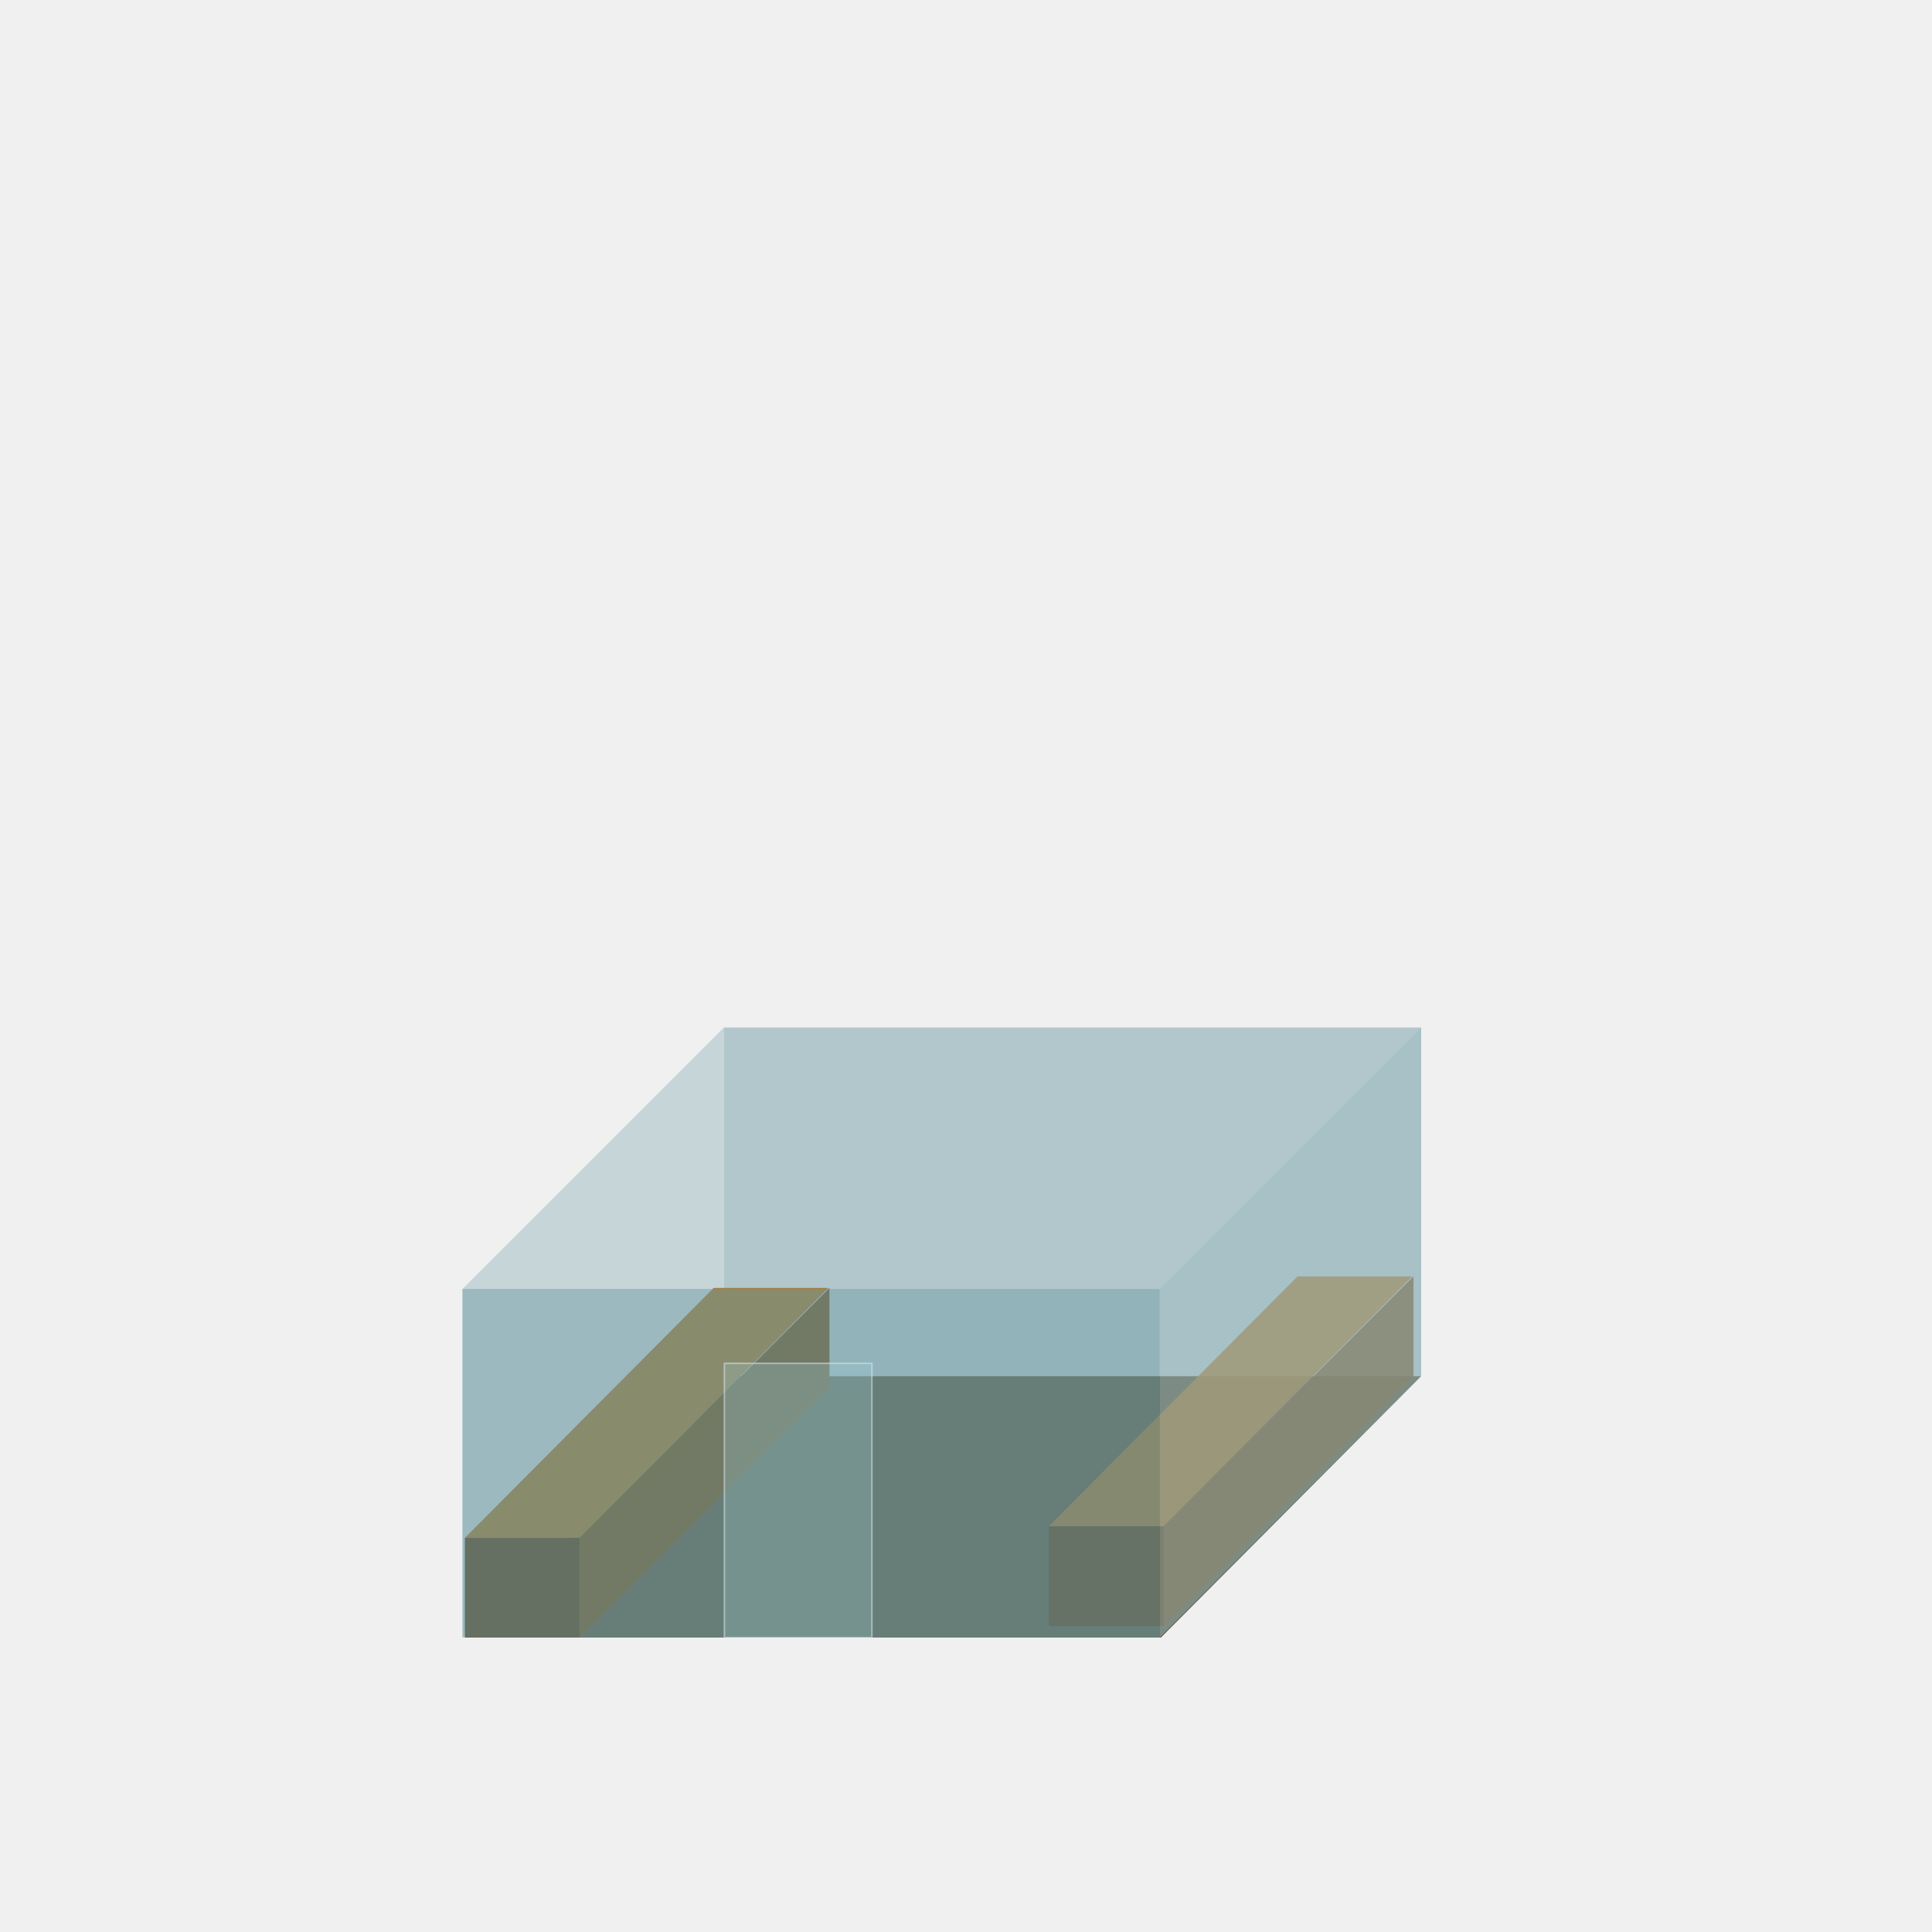
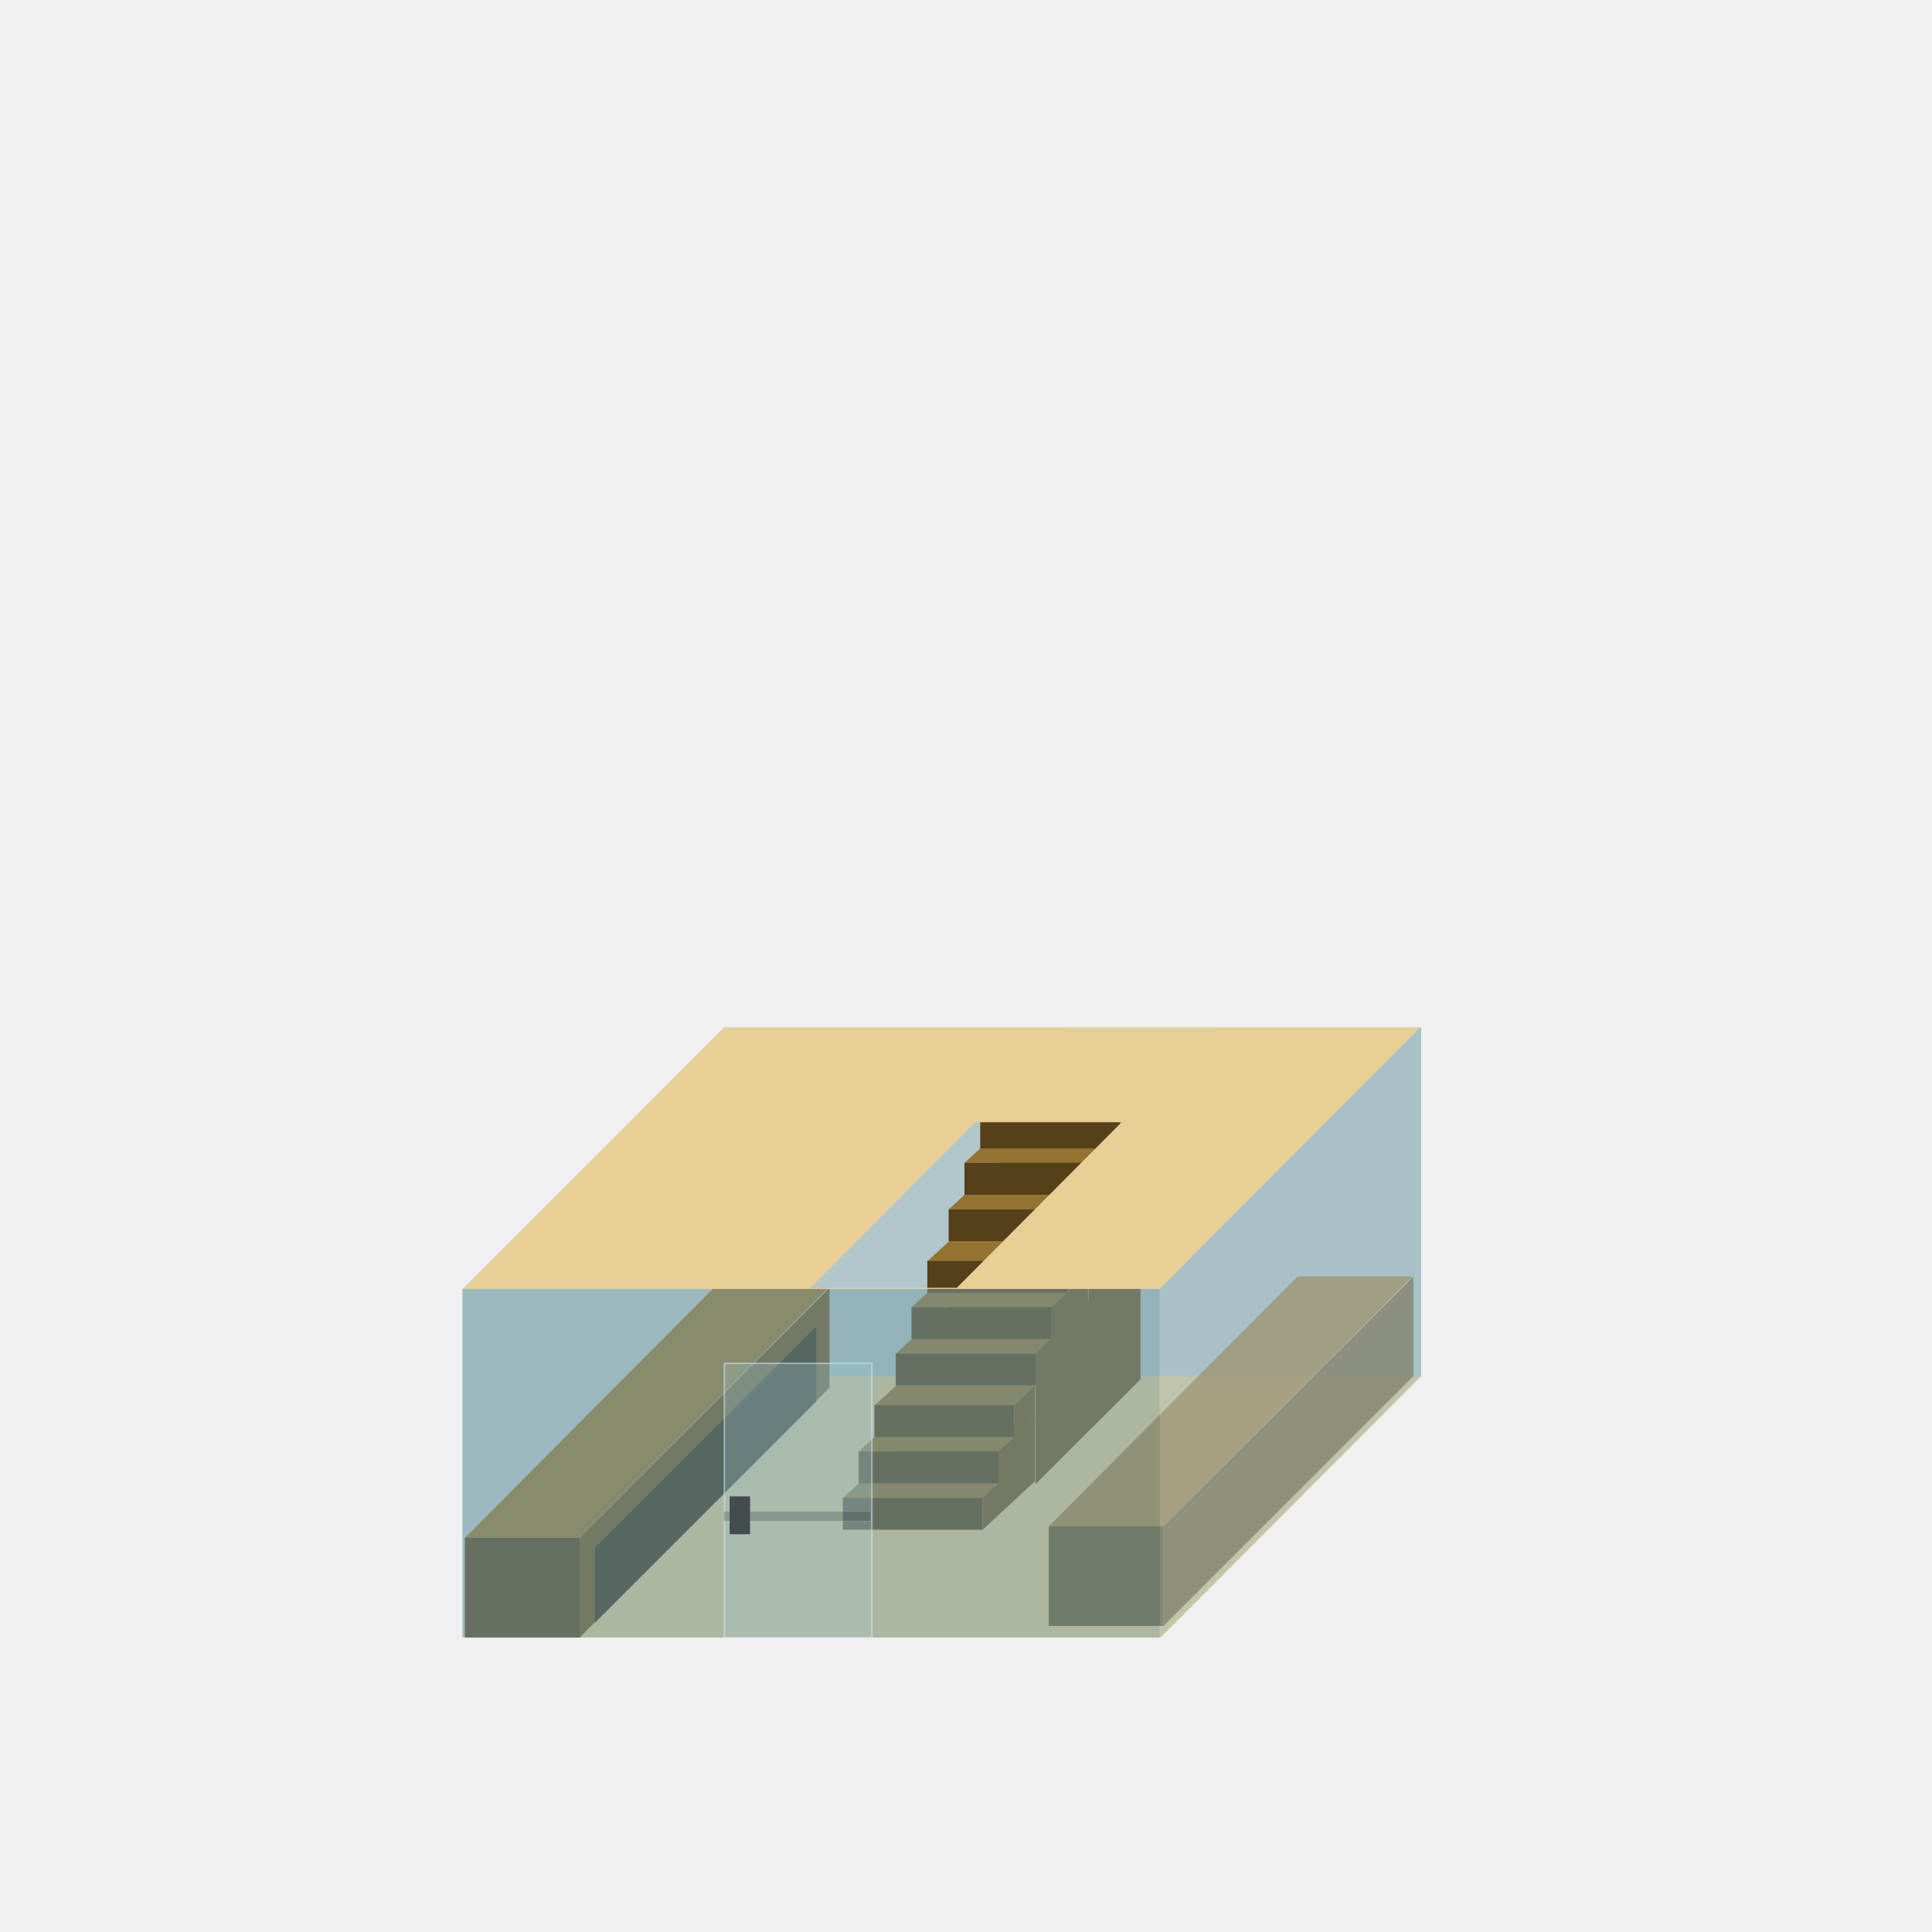
<svg xmlns="http://www.w3.org/2000/svg" id="svg8" width="500" height="500" version="1.1" viewBox="0 0 500 500">
  <g id="g5153" transform="translate(73.049 -340.75)">
-     <rect id="rect4579-5-3-2-0-9" transform="matrix(1 0 -.70549 .70872 0 0)" x="808.32" y="983.3" width="180.13" height="95.472" fill="#3f4126" fill-opacity=".846" />
+     <rect id="rect4579-5-3-2-0-9" transform="matrix(1 0 -.70549 .70872 0 0)" x="808.32" y="983.3" width="180.13" height="95.472" fill="#e7cf96" />
    <rect id="rect4579-5-3-9" x="114.31" y="606.67" width="180.43" height="90.217" fill="#749fa8" fill-opacity=".51" />
    <rect id="rect4579-5-5-6" transform="matrix(.70711 -.70711 0 1 0 0)" x="65.965" y="720.98" width="95.69" height="90.217" fill="#9dbbc1" fill-opacity=".51" />
-     <g id="g7696" transform="translate(-52.746 189.41)" fill-opacity=".847">
-       <rect id="rect4579-5-5-4-0" transform="matrix(.70711 -.70711 0 1 0 0)" x="397.14" y="827.16" width="91.453" height="25.798" fill="#705321" />
-       <rect id="rect4579-5-3-6" x="251.13" y="546.34" width="29.691" height="25.798" fill="#564019" stroke-width=".217" />
-       <rect id="rect4579-5-3-2-0-9-1" transform="matrix(1 0 -.70549 .70872 0 0)" x="794.98" y="679.64" width="29.691" height="91.245" fill="#a0772f" />
+     <g id="g21275" fill-opacity=".847">
+       <rect id="rect4579-5-5-4-0" transform="matrix(.70711 -.70711 0 1 0 0)" x="322.55" y="963.83" width="91.453" height="25.798" fill="#705321" />
+       <rect id="rect4579-5-3-6" x="198.38" y="735.75" width="29.691" height="25.798" fill="#564019" stroke-width=".217" />
+       <rect id="rect4579-5-3-2-0-9-1" transform="matrix(1 0 -.70549 .70872 0 0)" x="930.78" y="946.9" width="29.691" height="91.245" fill="#a0772f" />
    </g>
    <rect id="rect4579-5-5-4" transform="matrix(.70711 -.70711 0 1 0 0)" x="321.14" y="901.41" width="95.69" height="90.217" fill="#9dbbc1" fill-opacity=".51" />
-     <g id="g7696-9" transform="translate(-68.158 -71.626)">
-       <g id="g7725" transform="translate(-135.72 264.04)">
-         <rect id="rect4579-5-5-4-0-0" transform="matrix(.70711 -.70711 0 1 0 0)" x="397.14" y="827.16" width="91.453" height="25.798" fill="#705321" />
-         <rect id="rect4579-5-3-6-6" x="251.13" y="546.34" width="29.691" height="25.798" fill="#564019" stroke-width=".217" />
-         <rect id="rect4579-5-3-2-0-9-1-0" transform="matrix(1 0 -.70549 .70872 0 0)" x="794.98" y="679.64" width="29.691" height="91.245" fill="#a0772f" />
+     <g id="g21282">
+       <rect id="rect4579-5-5-4-0-0" transform="matrix(.70711 -.70711 0 1 0 0)" x="108.82" y="815.7" width="91.453" height="25.798" fill="#705321" />
+       <rect id="rect4579-5-5-4-0-0-2" transform="matrix(.70711 -.70711 0 1 0 0)" x="114.44" y="822.22" width="80.964" height="19.406" fill="#372a15" />
+       <rect id="rect4579-5-3-6-6" x="47.257" y="738.75" width="29.691" height="25.798" fill="#564019" stroke-width=".217" />
+       <rect id="rect4579-5-3-2-0-9-1-0" transform="matrix(1 0 -.70549 .70872 0 0)" x="782.64" y="951.13" width="29.691" height="91.245" fill="#a0772f" />
+     </g>
+     <g id="g9604" transform="translate(0 4.4943)">
+       <rect id="rect4579-5-3-2-0-9-4-2-3-4-2" transform="matrix(1 0 -.7366 .67633 0 0)" x="933.54" y="1052" width="36.128" height="18.339" fill="#93702d" fill-opacity=".976" stroke-width=".196" />
+       <rect id="rect4579-5-5-2-16-3" transform="matrix(.73279 -.68046 0 1 0 0)" x="247.37" y="892.2" width="18.519" height="8.269" fill="#705321" stroke-width=".188" />
+       <rect id="rect4579-5-2-9-6" x="145.08" y="723.88" width="36.188" height="8.269" fill="#564019" stroke-width=".192" />
+       <rect id="rect4579-5-3-2-0-9-4-2-3-4" transform="matrix(1 0 -.7366 .67633 0 0)" x="924.54" y="1041.3" width="36.152" height="11.276" fill="#93702d" fill-opacity=".976" stroke-width=".196" />
+       <rect id="rect4579-5-5-2-16" transform="matrix(.73279 -.68046 0 1 0 0)" x="252.94" y="884" width="12.946" height="8.209" fill="#705321" stroke-width=".188" />
+       <rect id="rect4579-5-2-9" x="149.16" y="711.88" width="36.188" height="8.269" fill="#564019" stroke-width=".192" />
+       <rect id="rect4579-5-3-2-0-9-4-2-3-4-1" transform="matrix(1 0 -.7366 .67633 0 0)" x="915.65" y="1027.3" width="36.041" height="7.497" fill="#93702d" fill-opacity=".976" stroke-width=".196" />
+       <rect id="rect4579-5-5-2-16-4" transform="matrix(.73279 -.68046 0 1 0 0)" x="258.52" y="875.79" width="7.372" height="8.209" fill="#705321" stroke-width=".188" />
+       <rect id="rect4579-5-2-9-2" x="153.25" y="699.88" width="36.188" height="8.269" fill="#564019" stroke-width=".192" />
+       <rect id="rect4579-5-3-2-0-9-4-2-3-4-2-2" transform="matrix(1 0 -.7366 .67633 0 0)" x="906.56" y="996.75" width="36.128" height="18.339" fill="#93702d" fill-opacity=".976" stroke-width=".196" />
+       <rect id="rect4579-5-5-2-16-3-1" transform="matrix(.73279 -.68046 0 1 0 0)" x="266.05" y="867.57" width="18.519" height="8.269" fill="#646464" stroke-width=".188" />
+       <rect id="rect4579-5-2-9-6-8" x="158.77" y="686.54" width="36.188" height="8.269" fill="#564019" stroke-width=".192" />
+       <rect id="rect4579-5-3-2-0-9-4-2-3-4-0" transform="matrix(1 0 -.7366 .67633 0 0)" x="897.55" y="986.07" width="36.152" height="11.276" fill="#93702d" fill-opacity=".976" stroke-width=".196" />
+       <rect id="rect4579-5-5-2-16-5" transform="matrix(.73279 -.68046 0 1 0 0)" x="271.63" y="859.36" width="12.946" height="8.209" fill="#705321" stroke-width=".188" />
+       <rect id="rect4579-5-2-9-62" x="162.85" y="674.54" width="36.188" height="8.269" fill="#564019" stroke-width=".192" />
+       <rect id="rect4579-5-3-2-0-9-4-2-3-4-1-9" transform="matrix(1 0 -.7366 .67633 0 0)" x="888.67" y="972.11" width="36.041" height="7.497" fill="#93702d" fill-opacity=".976" stroke-width=".196" />
+       <rect id="rect4579-5-5-2-16-4-8" transform="matrix(.73279 -.68046 0 1 0 0)" x="277.2" y="851.16" width="7.372" height="8.209" fill="#646464" stroke-width=".188" />
+       <rect id="rect4579-5-2-9-2-6" x="166.94" y="662.53" width="36.188" height="8.269" fill="#564019" stroke-width=".192" />
+       <rect id="rect4579-5-3-2-0-9-4-2-3-4-2-29" transform="matrix(1 0 -.7366 .67633 0 0)" x="879.58" y="941.53" width="36.128" height="18.339" fill="#93702d" fill-opacity=".976" stroke-width=".196" />
+       <rect id="rect4579-5-5-2-16-3-8" transform="matrix(.73279 -.68046 0 1 0 0)" x="284.74" y="842.94" width="18.519" height="8.269" fill="#646464" stroke-width=".188" />
+       <rect id="rect4579-5-2-9-6-86" x="172.46" y="649.19" width="36.188" height="8.269" fill="#564019" stroke-width=".192" />
+       <rect id="rect4579-5-3-2-0-9-4-2-3-4-4" transform="matrix(1 0 -.7366 .67633 0 0)" x="870.57" y="930.86" width="36.152" height="11.276" fill="#93702d" fill-opacity=".976" stroke-width=".196" />
+       <rect id="rect4579-5-5-2-16-9" transform="matrix(.73279 -.68046 0 1 0 0)" x="290.31" y="834.73" width="12.946" height="8.209" fill="#646464" stroke-width=".188" />
+       <rect id="rect4579-5-2-9-4" x="176.55" y="637.19" width="36.188" height="8.269" fill="#564019" stroke-width=".192" />
+       <rect id="rect4579-5-3-2-0-9-4-2-3-4-1-4" transform="matrix(1 0 -.7366 .67633 0 0)" x="861.69" y="916.9" width="36.041" height="7.497" fill="#fff" stroke-width=".196" />
+       <rect id="rect4579-5-5-2-16-4-1" transform="matrix(.73279 -.68046 0 1 0 0)" x="295.88" y="826.52" width="7.372" height="8.209" fill="#646464" stroke-width=".188" />
+       <g id="g21313">
+         <rect id="rect4579-5-2-9-2-7" x="180.63" y="625.19" width="36.188" height="8.269" fill="#564019" stroke-width=".192" />
+         <rect id="rect4579-5-5-4-1" transform="matrix(-.70711 .70711 0 -1 0 0)" x="-314.03" y="-915.29" width="38.318" height="33.797" fill="#705321" />
+         <rect id="rect4579-5-5-4-1-3" transform="matrix(-.70711 .70711 0 -1 0 0)" x="-314.03" y="-915.29" width="18.956" height="49.181" fill="#705321" />
      </g>
    </g>
    <rect id="rect4579-5-3" x="46.645" y="674.33" width="180.43" height="90.217" fill="#749fa8" fill-opacity=".51" />
+     <path id="rect4579-5-3-2-0-9-3" transform="translate(-73.049,340.75)" d="m187.35 265.92-67.354 67.662h180.13l67.355-67.662h-180.13zm88.467 1.002h37.861l-66.049 66.352h-37.863l66.051-66.352z" fill="#e7cf96" stroke-width=".842" />
    <rect id="rect4579-5-3-0" x="114.42" y="693.58" width="38.176" height="70.973" fill="#a0ced9" fill-opacity=".247" stroke="#dae7f0" stroke-opacity=".523" stroke-width=".408" />
+     <rect id="rect4579-5-3-2-0-9-6-0" transform="matrix(1 0 -.68249 .7309 0 0)" x="767.98" y="831.4" width="41.872" height="32.17" fill="#e7cf96" stroke-width="1.073" />
+     <rect id="rect4579-5-3-0-9" x="114.17" y="731.85" width="38.176" height="2.573" fill="#272c2d" fill-opacity=".247" stroke="#dae7f0" stroke-opacity=".523" stroke-width=".078" />
+     <rect id="rect4579-5-3-0-9-8" x="115.75" y="727.98" width="5.351" height="9.854" fill="#434b4d" stroke="#dae7f0" stroke-opacity=".523" stroke-width=".057" />
  </g>
</svg>
